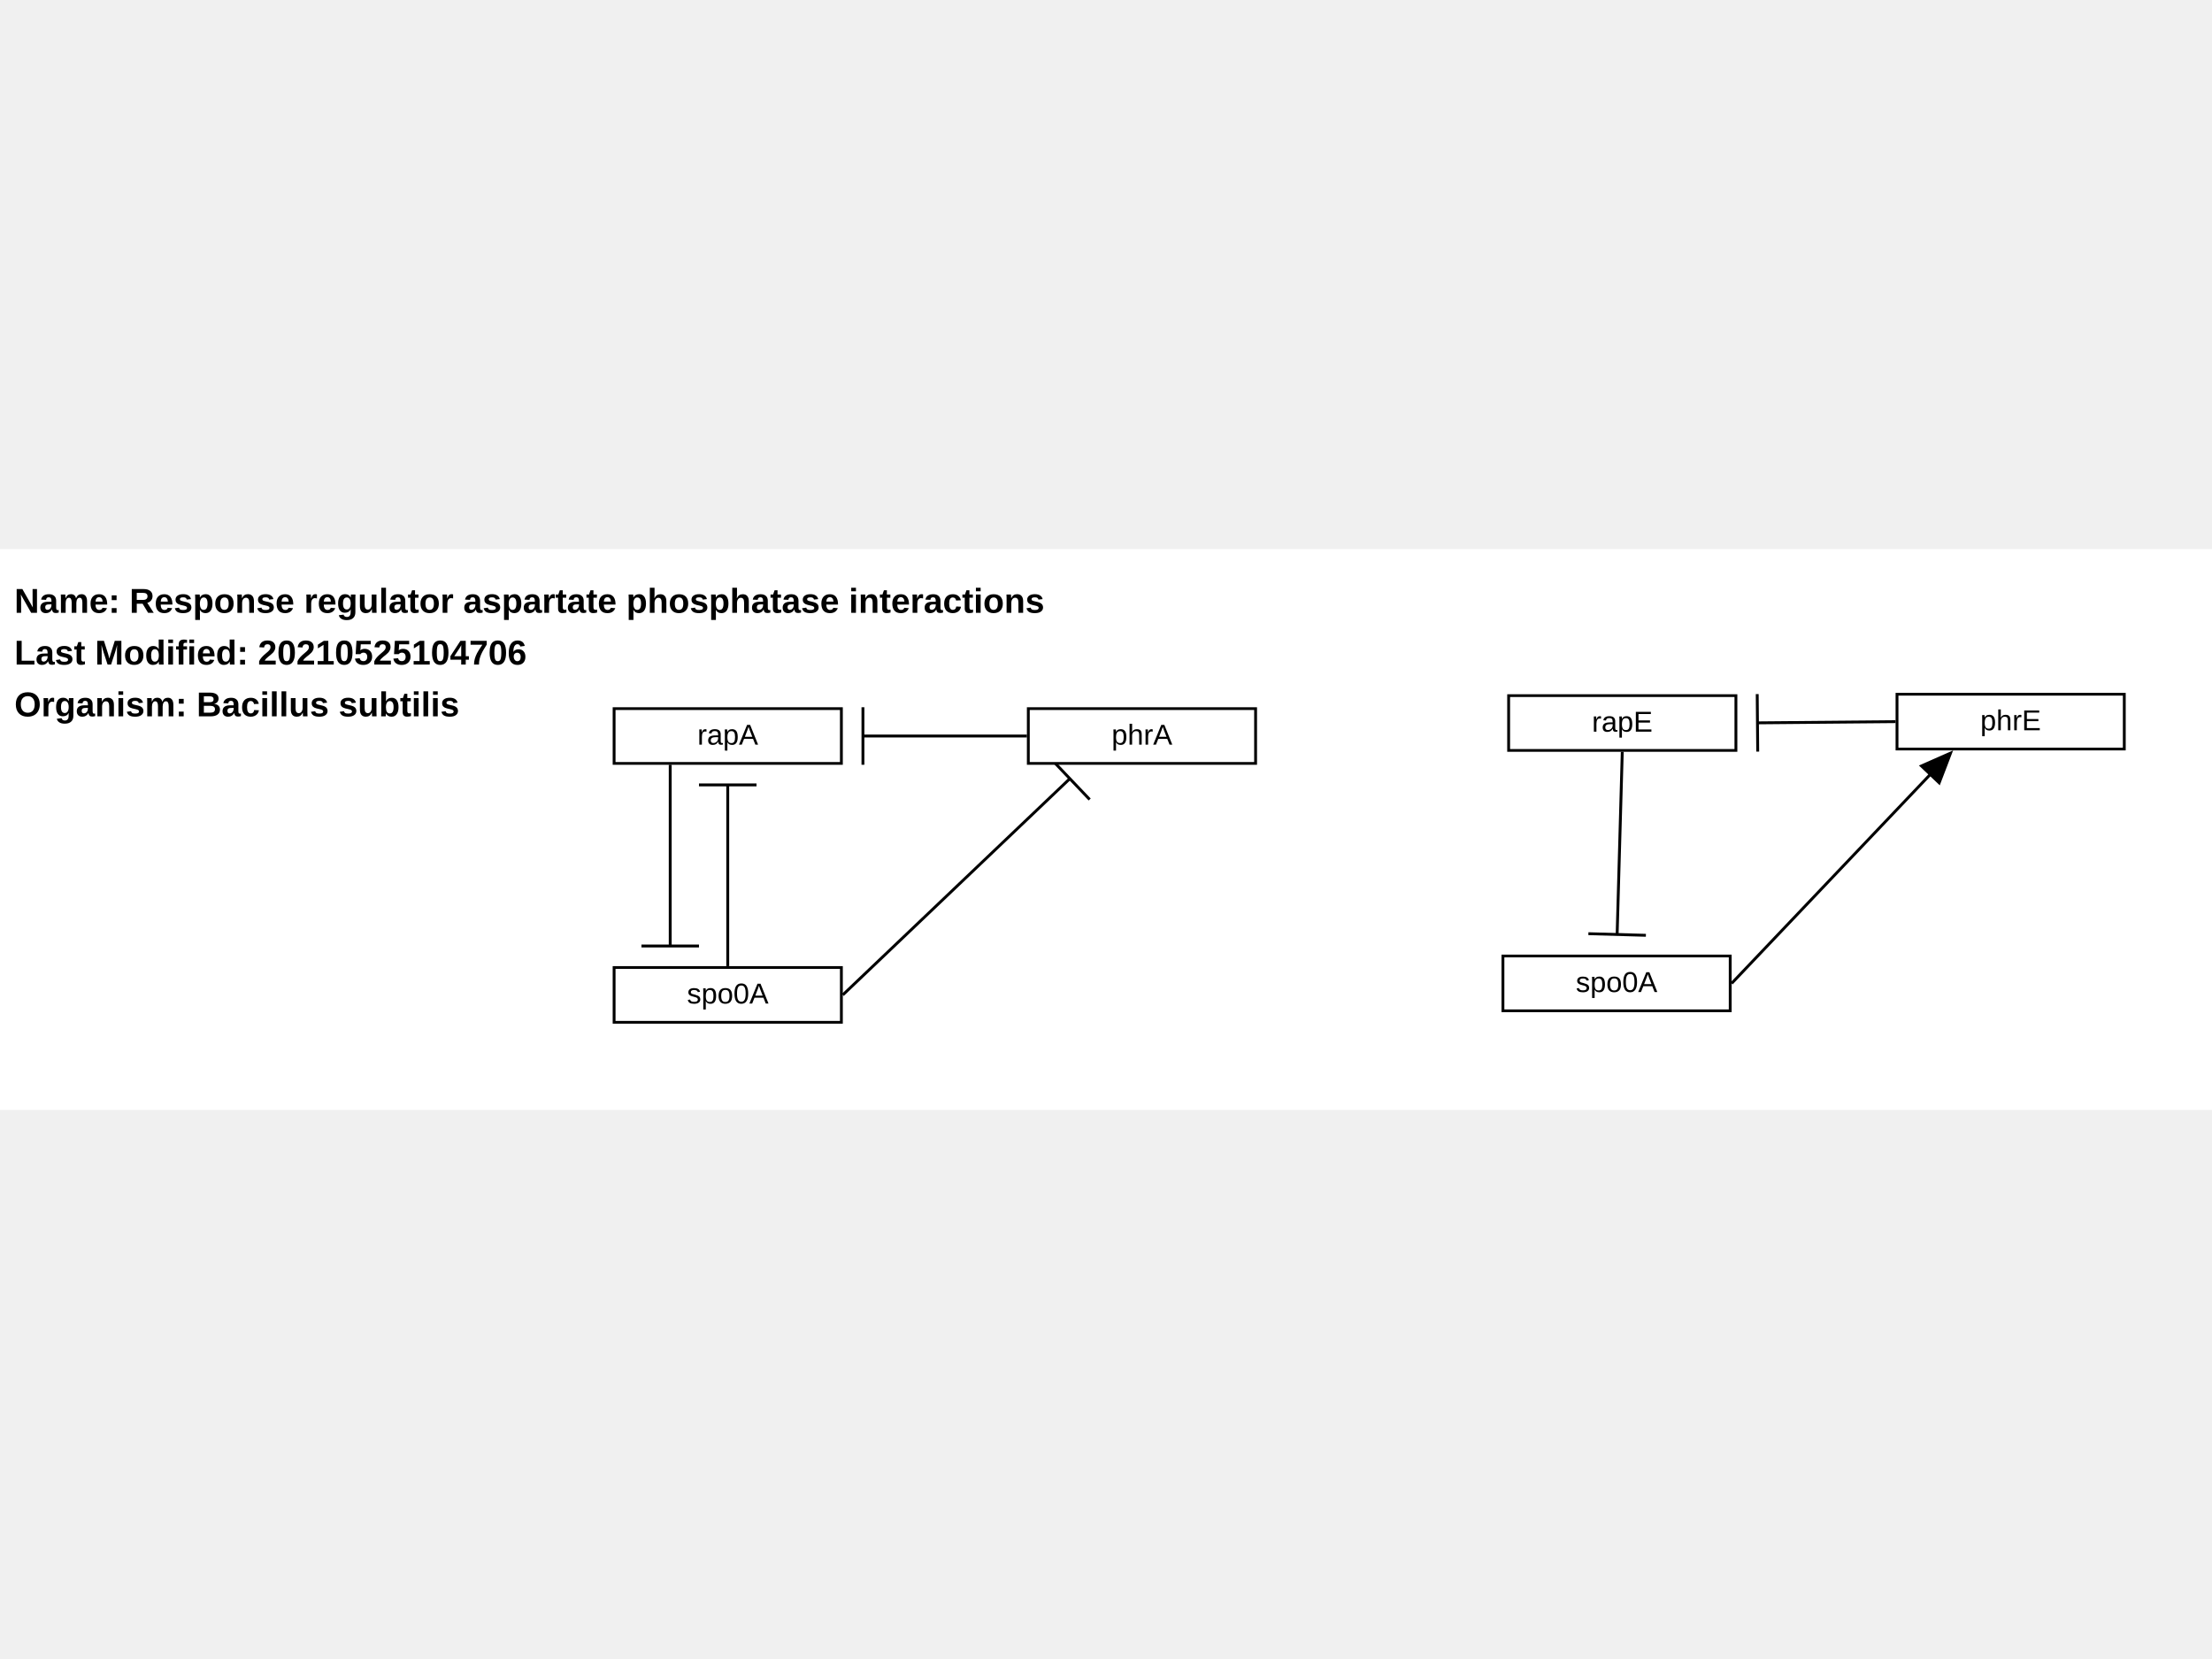
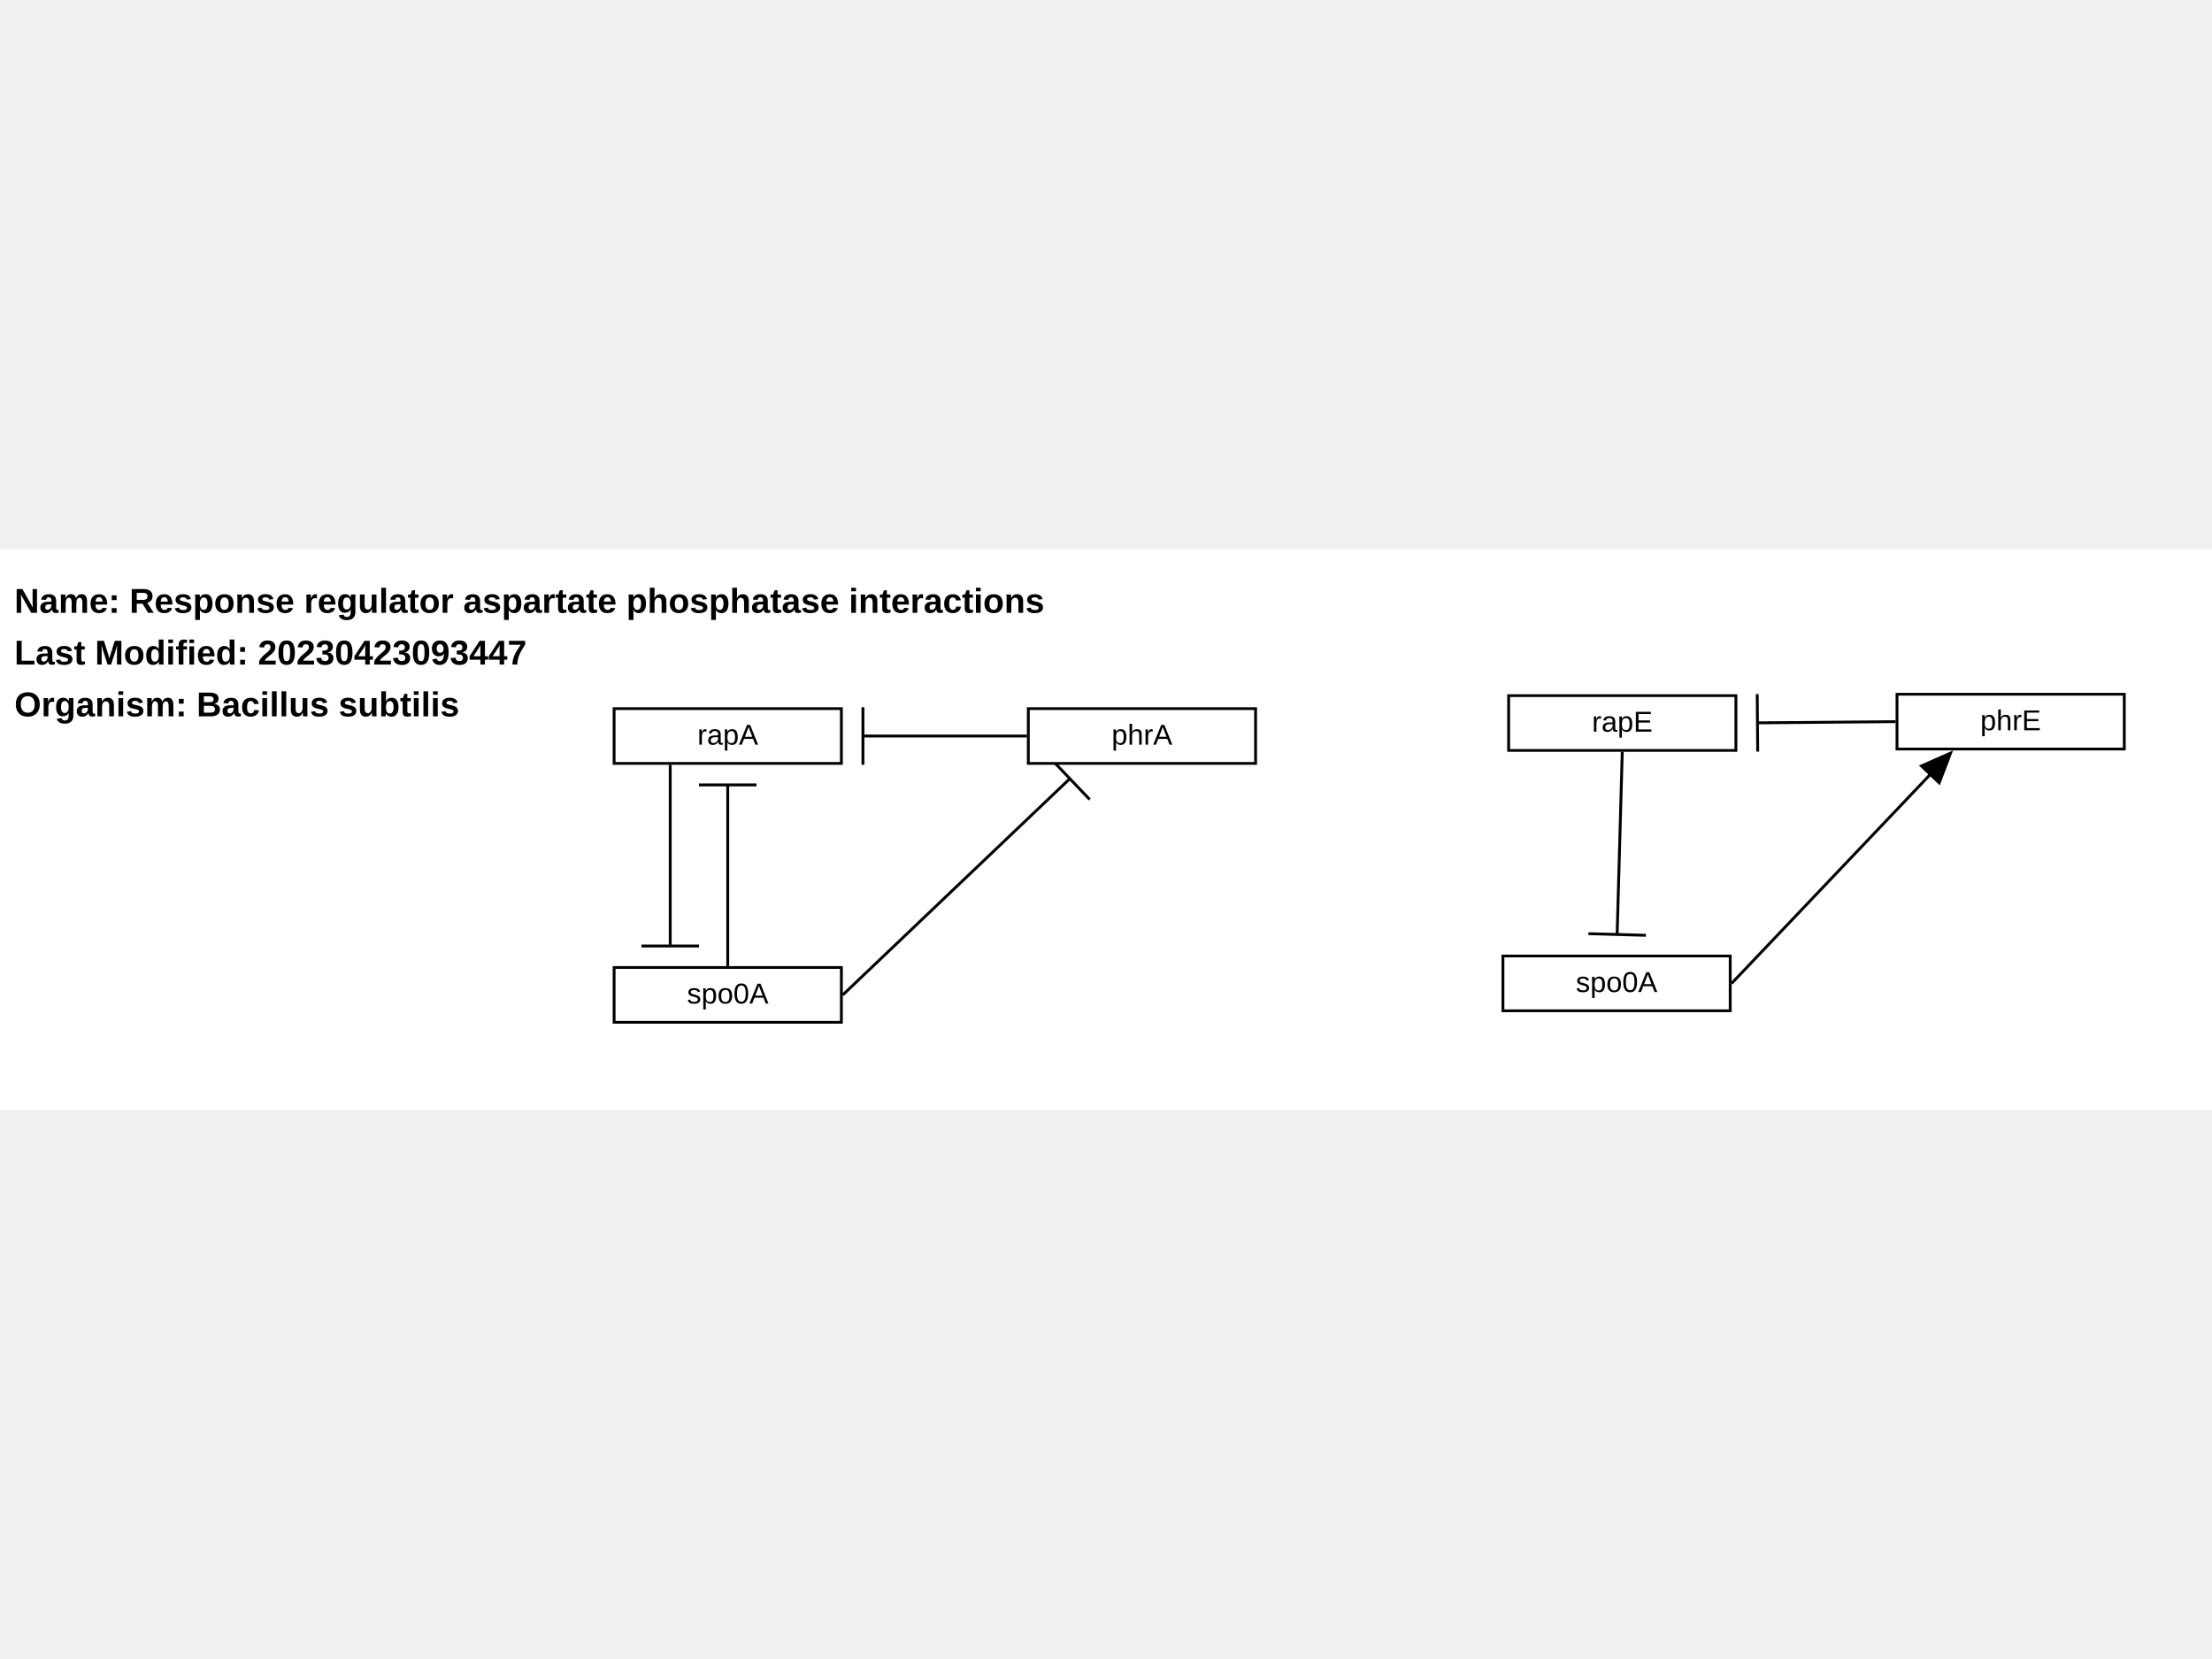
<svg xmlns="http://www.w3.org/2000/svg" id="wp1466-svg" version="1.1" baseProfile="full" preserveAspectRatio="xMidYMid" color="black" class="Diagram" viewBox="0 0 769 195" width="800px" height="600px" vocab="http://vocabularies.wikipathways.org/wp#">
  <style type="text/css">
</style>
  <defs>
    <g id="jit-defs">
      <filter x="0" y="0" height="195" width="769" id="kaaviowhitetofffffffilter" filterUnits="userSpaceOnUse">
        <feColorMatrix type="matrix" in="SourceGraphic" values="1  0  0 0 -1                  0  1  0 0 -1                  0  0  1 0 -1                  0  0  0 1 0" />
      </filter>
      <filter x="0" y="0" height="195" width="769" id="kaavioblacktofffffffilter" filterUnits="userSpaceOnUse">
        <feColorMatrix type="matrix" in="SourceGraphic" values="-1   0   0 0 1                   0  -1   0 0 1                   0   0  -1 0 1                   0   0   0 1 0" />
      </filter>
      <filter x="0" y="0" height="195" width="769" id="kaaviowhiteto000000filter" filterUnits="userSpaceOnUse">
        <feColorMatrix type="matrix" in="SourceGraphic" values="1  0  0 0 -0                  0  1  0 0 -0                  0  0  1 0 -0                  0  0  0 1 0" />
      </filter>
      <filter x="0" y="0" height="195" width="769" id="kaavioblackto000000filter" filterUnits="userSpaceOnUse">
        <feColorMatrix type="matrix" in="SourceGraphic" values="-1   0   0 0 0                   0  -1   0 0 0                   0   0  -1 0 0                   0   0   0 1 0" />
      </filter>
    </g>
    <g id="jic-defs">
      <clipPath id="ClipPathRoundedRectangle" clipPathUnits="objectBoundingBox">
        <rect x="0" y="0" rx="0.125" ry="0.25" width="1" height="1" />
      </clipPath>
      <filter id="BlackToRed" filterUnits="userSpaceOnUse" x="0" y="0" width="100%" height="100%" preserveAspectRatio="none" viewBox="0 0 100% 100%">
        <feComponentTransfer>
          <feFuncR type="linear" slope="1" intercept="1" />
          <feFuncG type="linear" slope="-1" intercept="1" />
          <feFuncB type="linear" slope="-1" intercept="1" />
        </feComponentTransfer>
      </filter>
      <filter id="BlackToGreen" filterUnits="userSpaceOnUse" x="0" y="0" width="100%" height="100%" preserveAspectRatio="none" viewBox="0 0 100% 100%">
        <feComponentTransfer>
          <feFuncR type="linear" slope="1" intercept="1" />
          <feFuncG type="linear" slope="-1" intercept="1" />
          <feFuncB type="linear" slope="-1" intercept="1" />
        </feComponentTransfer>
      </filter>
      <filter id="Invert100" filterUnits="userSpaceOnUse" x="-100%" y="-100%" width="200%" height="200%" preserveAspectRatio="none" viewBox="0 0 100% 100%">
        <feColorMatrix type="matrix" in="SourceGraphic" values=" -1   0   0 0 1                      0  -1   0 0 1                      0   0  -1 0 1                      0   0   0 1 0" />
      </filter>
      <filter id="Invert95" filterUnits="userSpaceOnUse" x="-50%" y="-50%" width="200%" height="200%" preserveAspectRatio="none" viewBox="0 0 100% 100%">
        <feComponentTransfer>
          <feFuncR type="table" tableValues="1 0.05" />
          <feFuncG type="table" tableValues="1 0.05" />
          <feFuncB type="table" tableValues="1 0.05" />
        </feComponentTransfer>
      </filter>
      <filter id="WhiteTo33BFFF" filterUnits="userSpaceOnUse" x="0" y="0" width="100%" height="100%" preserveAspectRatio="none" viewBox="0 0 100% 100%">
        <feColorMatrix type="matrix" in="SourceGraphic" values="  1   0   0 0 0                      0   1   0 0 0                      0   0   1 0 0                      0   0   0 1 0" />
      </filter>
      <filter id="WhiteToRed" filterUnits="userSpaceOnUse" x="0" y="0" width="100%" height="100%" preserveAspectRatio="none" viewBox="0 0 100% 100%">
        <feComponentTransfer>
          <feFuncR type="linear" slope="1" intercept="0" />
          <feFuncG type="linear" slope="-0.95" intercept="1" />
          <feFuncB type="linear" slope="-1" intercept="1" />
        </feComponentTransfer>
      </filter>
      <filter id="WhiteToGreen" filterUnits="userSpaceOnUse" x="0" y="0" width="100%" height="100%" preserveAspectRatio="none" viewBox="0 0 100% 100%">
        <feComponentTransfer>
          <feFuncR type="linear" slope="-1" intercept="1" />
          <feFuncG type="linear" slope="1" intercept="0" />
          <feFuncB type="linear" slope="-0.95" intercept="1" />
        </feComponentTransfer>
      </filter>
      <marker id="markerArrow" markerUnits="userSpaceOnUse" orient="auto" preserveAspectRatio="none" markerWidth="12" markerHeight="12" data-context-stroke-dashoffset="5.8" stroke-dasharray="99999" refY="6" viewBox="0 0 12 12" refX="6">
        <g transform="rotate(180, 6, 6)">
          <polygon points="12,11 0,6 12,1" stroke-width="0" fill="black" />
        </g>
      </marker>
      <marker id="markerStartArrow" markerUnits="userSpaceOnUse" orient="auto" preserveAspectRatio="none" markerWidth="12" markerHeight="12" data-context-stroke-dashoffset="5.8" stroke-dasharray="99999" refY="6" viewBox="0 0 12 12" refX="0">
        <g transform="rotate(180, 6, 6)">
          <g transform="rotate(180, 6, 6)">
            <polygon points="12,11 0,6 12,1" stroke-width="0" fill="black" />
          </g>
        </g>
      </marker>
      <marker id="markerMidArrow" markerUnits="userSpaceOnUse" orient="auto" preserveAspectRatio="none" markerWidth="12" markerHeight="12" data-context-stroke-dashoffset="5.8" stroke-dasharray="99999" refY="6" viewBox="0 0 12 12" refX="6">
        <g transform="rotate(180, 6, 6)">
          <polygon points="12,11 0,6 12,1" stroke-width="0" fill="black" />
        </g>
      </marker>
      <marker id="markerEndArrow" markerUnits="userSpaceOnUse" orient="auto" preserveAspectRatio="none" markerWidth="12" markerHeight="12" data-context-stroke-dashoffset="5.8" stroke-dasharray="99999" refY="6" viewBox="0 0 12 12" refX="12">
        <g transform="rotate(180, 6, 6)">
          <polygon points="12,11 0,6 12,1" stroke-width="0" fill="black" />
        </g>
      </marker>
      <marker id="markerMimBinding" markerUnits="userSpaceOnUse" orient="auto" preserveAspectRatio="none" markerWidth="12" markerHeight="12" data-context-stroke-dashoffset="1" stroke-dasharray="99999" refY="6" viewBox="0 0 12 12" refX="6">
        <g transform="rotate(180, 6, 6)">
          <polygon points="12,12 0,6 12,0 5,6" stroke-width="0" fill="black" />
        </g>
      </marker>
      <marker id="markerStartMimBinding" markerUnits="userSpaceOnUse" orient="auto" preserveAspectRatio="none" markerWidth="12" markerHeight="12" data-context-stroke-dashoffset="1" stroke-dasharray="99999" refY="6" viewBox="0 0 12 12" refX="0">
        <g transform="rotate(180, 6, 6)">
          <g transform="rotate(180, 6, 6)">
            <polygon points="12,12 0,6 12,0 5,6" stroke-width="0" fill="black" />
          </g>
        </g>
      </marker>
      <marker id="markerMidMimBinding" markerUnits="userSpaceOnUse" orient="auto" preserveAspectRatio="none" markerWidth="12" markerHeight="12" data-context-stroke-dashoffset="1" stroke-dasharray="99999" refY="6" viewBox="0 0 12 12" refX="6">
        <g transform="rotate(180, 6, 6)">
          <polygon points="12,12 0,6 12,0 5,6" stroke-width="0" fill="black" />
        </g>
      </marker>
      <marker id="markerEndMimBinding" markerUnits="userSpaceOnUse" orient="auto" preserveAspectRatio="none" markerWidth="12" markerHeight="12" data-context-stroke-dashoffset="1" stroke-dasharray="99999" refY="6" viewBox="0 0 12 12" refX="12">
        <g transform="rotate(180, 6, 6)">
          <polygon points="12,12 0,6 12,0 5,6" stroke-width="0" fill="black" />
        </g>
      </marker>
      <marker id="markerMimCatalysis" markerUnits="userSpaceOnUse" orient="auto" preserveAspectRatio="none" markerWidth="12" markerHeight="12" data-context-stroke-dashoffset="11" stroke-dasharray="99999" refY="6" viewBox="0 0 12 12" refX="6">
        <g transform="rotate(180, 6, 6)">
          <circle cx="6" cy="6" r="5.3px" stroke="black" stroke-width="1" fill="none" />
        </g>
      </marker>
      <marker id="markerStartMimCatalysis" markerUnits="userSpaceOnUse" orient="auto" preserveAspectRatio="none" markerWidth="12" markerHeight="12" data-context-stroke-dashoffset="11" stroke-dasharray="99999" refY="6" viewBox="0 0 12 12" refX="0">
        <g transform="rotate(180, 6, 6)">
          <g transform="rotate(180, 6, 6)">
            <circle cx="6" cy="6" r="5.3px" stroke="black" stroke-width="1" fill="none" />
          </g>
        </g>
      </marker>
      <marker id="markerMidMimCatalysis" markerUnits="userSpaceOnUse" orient="auto" preserveAspectRatio="none" markerWidth="12" markerHeight="12" data-context-stroke-dashoffset="11" stroke-dasharray="99999" refY="6" viewBox="0 0 12 12" refX="6">
        <g transform="rotate(180, 6, 6)">
          <circle cx="6" cy="6" r="5.3px" stroke="black" stroke-width="1" fill="none" />
        </g>
      </marker>
      <marker id="markerEndMimCatalysis" markerUnits="userSpaceOnUse" orient="auto" preserveAspectRatio="none" markerWidth="12" markerHeight="12" data-context-stroke-dashoffset="11" stroke-dasharray="99999" refY="6" viewBox="0 0 12 12" refX="12">
        <g transform="rotate(180, 6, 6)">
          <circle cx="6" cy="6" r="5.3px" stroke="black" stroke-width="1" fill="none" />
        </g>
      </marker>
      <marker id="markerMimCleavage" markerUnits="userSpaceOnUse" orient="auto" preserveAspectRatio="none" markerWidth="20" markerHeight="30" data-context-stroke-dashoffset="18" stroke-dasharray="99999" refY="15" viewBox="0 0 20 30" refX="10">
        <g transform="rotate(180, 10, 15)">
          <line x1="18" y1="14.5" x2="18" y2="30" stroke="black" stroke-width="1" />
          <line x1="18" y1="30" x2="0" y2="0" stroke="black" stroke-width="1" />
        </g>
      </marker>
      <marker id="markerStartMimCleavage" markerUnits="userSpaceOnUse" orient="auto" preserveAspectRatio="none" markerWidth="20" markerHeight="30" data-context-stroke-dashoffset="18" stroke-dasharray="99999" refY="15" viewBox="0 0 20 30" refX="0">
        <g transform="rotate(180, 10, 15)">
          <g transform="rotate(180, 10, 15)">
            <line x1="18" y1="14.5" x2="18" y2="30" stroke="black" stroke-width="1" />
            <line x1="18" y1="30" x2="0" y2="0" stroke="black" stroke-width="1" />
          </g>
        </g>
      </marker>
      <marker id="markerMidMimCleavage" markerUnits="userSpaceOnUse" orient="auto" preserveAspectRatio="none" markerWidth="20" markerHeight="30" data-context-stroke-dashoffset="18" stroke-dasharray="99999" refY="15" viewBox="0 0 20 30" refX="10">
        <g transform="rotate(180, 10, 15)">
          <line x1="18" y1="14.5" x2="18" y2="30" stroke="black" stroke-width="1" />
          <line x1="18" y1="30" x2="0" y2="0" stroke="black" stroke-width="1" />
        </g>
      </marker>
      <marker id="markerEndMimCleavage" markerUnits="userSpaceOnUse" orient="auto" preserveAspectRatio="none" markerWidth="20" markerHeight="30" data-context-stroke-dashoffset="18" stroke-dasharray="99999" refY="15" viewBox="0 0 20 30" refX="20">
        <g transform="rotate(180, 10, 15)">
          <line x1="18" y1="14.5" x2="18" y2="30" stroke="black" stroke-width="1" />
          <line x1="18" y1="30" x2="0" y2="0" stroke="black" stroke-width="1" />
        </g>
      </marker>
      <marker id="markerMimConversion" markerUnits="userSpaceOnUse" orient="auto" preserveAspectRatio="none" markerWidth="12" markerHeight="12" data-context-stroke-dashoffset="5.8" stroke-dasharray="99999" refY="6" viewBox="0 0 12 12" refX="6">
        <g transform="rotate(180, 6, 6)">
          <polygon points="12,11 0,6 12,1" stroke-width="0" fill="black" />
        </g>
      </marker>
      <marker id="markerStartMimConversion" markerUnits="userSpaceOnUse" orient="auto" preserveAspectRatio="none" markerWidth="12" markerHeight="12" data-context-stroke-dashoffset="5.8" stroke-dasharray="99999" refY="6" viewBox="0 0 12 12" refX="0">
        <g transform="rotate(180, 6, 6)">
          <g transform="rotate(180, 6, 6)">
            <polygon points="12,11 0,6 12,1" stroke-width="0" fill="black" />
          </g>
        </g>
      </marker>
      <marker id="markerMidMimConversion" markerUnits="userSpaceOnUse" orient="auto" preserveAspectRatio="none" markerWidth="12" markerHeight="12" data-context-stroke-dashoffset="5.8" stroke-dasharray="99999" refY="6" viewBox="0 0 12 12" refX="6">
        <g transform="rotate(180, 6, 6)">
          <polygon points="12,11 0,6 12,1" stroke-width="0" fill="black" />
        </g>
      </marker>
      <marker id="markerEndMimConversion" markerUnits="userSpaceOnUse" orient="auto" preserveAspectRatio="none" markerWidth="12" markerHeight="12" data-context-stroke-dashoffset="5.8" stroke-dasharray="99999" refY="6" viewBox="0 0 12 12" refX="12">
        <g transform="rotate(180, 6, 6)">
          <polygon points="12,11 0,6 12,1" stroke-width="0" fill="black" />
        </g>
      </marker>
      <marker id="markerMimCovalentBond" markerUnits="userSpaceOnUse" orient="auto" preserveAspectRatio="none" markerWidth="12" markerHeight="12" data-context-stroke-dashoffset="11" stroke-dasharray="99999" refY="6" viewBox="0 0 12 12" refX="6">
        <g>
          <path d="M 11,1 L 1,1 L 1,11 L 11,11" stroke="black" strokeWidth="1" fill="none" />
        </g>
      </marker>
      <marker id="markerStartMimCovalentBond" markerUnits="userSpaceOnUse" orient="auto" preserveAspectRatio="none" markerWidth="12" markerHeight="12" data-context-stroke-dashoffset="11" stroke-dasharray="99999" refY="6" viewBox="0 0 12 12" refX="0">
        <g transform="rotate(180, 6, 6)">
          <g>
            <path d="M 11,1 L 1,1 L 1,11 L 11,11" stroke="black" strokeWidth="1" fill="none" />
          </g>
        </g>
      </marker>
      <marker id="markerMidMimCovalentBond" markerUnits="userSpaceOnUse" orient="auto" preserveAspectRatio="none" markerWidth="12" markerHeight="12" data-context-stroke-dashoffset="11" stroke-dasharray="99999" refY="6" viewBox="0 0 12 12" refX="6">
        <g>
          <path d="M 11,1 L 1,1 L 1,11 L 11,11" stroke="black" strokeWidth="1" fill="none" />
        </g>
      </marker>
      <marker id="markerEndMimCovalentBond" markerUnits="userSpaceOnUse" orient="auto" preserveAspectRatio="none" markerWidth="12" markerHeight="12" data-context-stroke-dashoffset="11" stroke-dasharray="99999" refY="6" viewBox="0 0 12 12" refX="12">
        <g>
          <path d="M 11,1 L 1,1 L 1,11 L 11,11" stroke="black" strokeWidth="1" fill="none" />
        </g>
      </marker>
      <marker id="markerMimGap" markerUnits="userSpaceOnUse" orient="auto" preserveAspectRatio="none" markerWidth="12" markerHeight="12" data-context-stroke-dashoffset="5.3" stroke-dasharray="99999" refY="6" viewBox="0 0 12 12" refX="6">
        <g transform="rotate(180, 6, 6)">
          <rect x="0" y="5.3" width="8" height="1.4" stroke="none" fill="none" />
        </g>
      </marker>
      <marker id="markerStartMimGap" markerUnits="userSpaceOnUse" orient="auto" preserveAspectRatio="none" markerWidth="12" markerHeight="12" data-context-stroke-dashoffset="5.3" stroke-dasharray="99999" refY="6" viewBox="0 0 12 12" refX="0">
        <g transform="rotate(180, 6, 6)">
          <g transform="rotate(180, 6, 6)">
            <rect x="0" y="5.3" width="8" height="1.4" stroke="none" fill="none" />
          </g>
        </g>
      </marker>
      <marker id="markerMidMimGap" markerUnits="userSpaceOnUse" orient="auto" preserveAspectRatio="none" markerWidth="12" markerHeight="12" data-context-stroke-dashoffset="5.3" stroke-dasharray="99999" refY="6" viewBox="0 0 12 12" refX="6">
        <g transform="rotate(180, 6, 6)">
          <rect x="0" y="5.3" width="8" height="1.4" stroke="none" fill="none" />
        </g>
      </marker>
      <marker id="markerEndMimGap" markerUnits="userSpaceOnUse" orient="auto" preserveAspectRatio="none" markerWidth="12" markerHeight="12" data-context-stroke-dashoffset="5.3" stroke-dasharray="99999" refY="6" viewBox="0 0 12 12" refX="12">
        <g transform="rotate(180, 6, 6)">
          <rect x="0" y="5.3" width="8" height="1.4" stroke="none" fill="none" />
        </g>
      </marker>
      <marker id="markerMimInhibition" markerUnits="userSpaceOnUse" orient="auto" preserveAspectRatio="none" markerWidth="10" markerHeight="20" data-context-stroke-dashoffset="7" stroke-dasharray="99999" refY="10" viewBox="0 0 10 20" refX="5">
        <line stroke="currentColor" strokeWidth="1.8" x1="3" y1="0" x2="3" y2="20" />
      </marker>
      <marker id="markerStartMimInhibition" markerUnits="userSpaceOnUse" orient="auto" preserveAspectRatio="none" markerWidth="10" markerHeight="20" data-context-stroke-dashoffset="7" stroke-dasharray="99999" refY="10" viewBox="0 0 10 20" refX="0">
        <g transform="rotate(180, 5, 10)">
          <line stroke="currentColor" strokeWidth="1.8" x1="3" y1="0" x2="3" y2="20" />
        </g>
      </marker>
      <marker id="markerMidMimInhibition" markerUnits="userSpaceOnUse" orient="auto" preserveAspectRatio="none" markerWidth="10" markerHeight="20" data-context-stroke-dashoffset="7" stroke-dasharray="99999" refY="10" viewBox="0 0 10 20" refX="5">
        <line stroke="currentColor" strokeWidth="1.8" x1="3" y1="0" x2="3" y2="20" />
      </marker>
      <marker id="markerEndMimInhibition" markerUnits="userSpaceOnUse" orient="auto" preserveAspectRatio="none" markerWidth="10" markerHeight="20" data-context-stroke-dashoffset="7" stroke-dasharray="99999" refY="10" viewBox="0 0 10 20" refX="10">
        <line stroke="currentColor" strokeWidth="1.8" x1="3" y1="0" x2="3" y2="20" />
      </marker>
      <marker id="markerMimModification" markerUnits="userSpaceOnUse" orient="auto" preserveAspectRatio="none" markerWidth="12" markerHeight="12" data-context-stroke-dashoffset="11" stroke-dasharray="99999" refY="6" viewBox="0 0 12 12" refX="6">
        <g transform="rotate(180, 6, 6)">
          <polygon points="0,6 11,11 11,1" stroke-width="0" fill="black" />
        </g>
      </marker>
      <marker id="markerStartMimModification" markerUnits="userSpaceOnUse" orient="auto" preserveAspectRatio="none" markerWidth="12" markerHeight="12" data-context-stroke-dashoffset="11" stroke-dasharray="99999" refY="6" viewBox="0 0 12 12" refX="0">
        <g transform="rotate(180, 6, 6)">
          <g transform="rotate(180, 6, 6)">
            <polygon points="0,6 11,11 11,1" stroke-width="0" fill="black" />
          </g>
        </g>
      </marker>
      <marker id="markerMidMimModification" markerUnits="userSpaceOnUse" orient="auto" preserveAspectRatio="none" markerWidth="12" markerHeight="12" data-context-stroke-dashoffset="11" stroke-dasharray="99999" refY="6" viewBox="0 0 12 12" refX="6">
        <g transform="rotate(180, 6, 6)">
          <polygon points="0,6 11,11 11,1" stroke-width="0" fill="black" />
        </g>
      </marker>
      <marker id="markerEndMimModification" markerUnits="userSpaceOnUse" orient="auto" preserveAspectRatio="none" markerWidth="12" markerHeight="12" data-context-stroke-dashoffset="11" stroke-dasharray="99999" refY="6" viewBox="0 0 12 12" refX="12">
        <g transform="rotate(180, 6, 6)">
          <polygon points="0,6 11,11 11,1" stroke-width="0" fill="black" />
        </g>
      </marker>
      <marker id="markerMimNecessaryStimulation" markerUnits="userSpaceOnUse" orient="auto" preserveAspectRatio="none" markerWidth="16" markerHeight="12" data-context-stroke-dashoffset="9" stroke-dasharray="99999" refY="6" viewBox="0 0 16 12" refX="8">
        <g transform="rotate(180, 8, 6)">
          <line x1="14" y1="0" x2="14" y2="12" stroke="black" stroke-width="1" fill="none" />
          <line x1="16" y1="6" x2="16" y2="6" stroke="none" fill="none" />
          <polygon points="0,6 9,11 9,1" stroke="black" stroke-width="1" fill="none" />
        </g>
      </marker>
      <marker id="markerStartMimNecessaryStimulation" markerUnits="userSpaceOnUse" orient="auto" preserveAspectRatio="none" markerWidth="16" markerHeight="12" data-context-stroke-dashoffset="9" stroke-dasharray="99999" refY="6" viewBox="0 0 16 12" refX="0">
        <g transform="rotate(180, 8, 6)">
          <g transform="rotate(180, 8, 6)">
            <line x1="14" y1="0" x2="14" y2="12" stroke="black" stroke-width="1" fill="none" />
            <line x1="16" y1="6" x2="16" y2="6" stroke="none" fill="none" />
            <polygon points="0,6 9,11 9,1" stroke="black" stroke-width="1" fill="none" />
          </g>
        </g>
      </marker>
      <marker id="markerMidMimNecessaryStimulation" markerUnits="userSpaceOnUse" orient="auto" preserveAspectRatio="none" markerWidth="16" markerHeight="12" data-context-stroke-dashoffset="9" stroke-dasharray="99999" refY="6" viewBox="0 0 16 12" refX="8">
        <g transform="rotate(180, 8, 6)">
          <line x1="14" y1="0" x2="14" y2="12" stroke="black" stroke-width="1" fill="none" />
          <line x1="16" y1="6" x2="16" y2="6" stroke="none" fill="none" />
          <polygon points="0,6 9,11 9,1" stroke="black" stroke-width="1" fill="none" />
        </g>
      </marker>
      <marker id="markerEndMimNecessaryStimulation" markerUnits="userSpaceOnUse" orient="auto" preserveAspectRatio="none" markerWidth="16" markerHeight="12" data-context-stroke-dashoffset="9" stroke-dasharray="99999" refY="6" viewBox="0 0 16 12" refX="16">
        <g transform="rotate(180, 8, 6)">
          <line x1="14" y1="0" x2="14" y2="12" stroke="black" stroke-width="1" fill="none" />
          <line x1="16" y1="6" x2="16" y2="6" stroke="none" fill="none" />
          <polygon points="0,6 9,11 9,1" stroke="black" stroke-width="1" fill="none" />
        </g>
      </marker>
      <marker id="markerMimStimulation" markerUnits="userSpaceOnUse" orient="auto" preserveAspectRatio="none" markerWidth="12" markerHeight="12" data-context-stroke-dashoffset="11" stroke-dasharray="99999" refY="6" viewBox="0 0 12 12" refX="6">
        <g transform="rotate(180, 6, 6)">
          <line x1="12" y1="6" x2="12" y2="6" stroke="none" fill="none" />
          <polygon points="0,6 11,11 11,1" stroke="black" stroke-width="1" fill="none" />
        </g>
      </marker>
      <marker id="markerStartMimStimulation" markerUnits="userSpaceOnUse" orient="auto" preserveAspectRatio="none" markerWidth="12" markerHeight="12" data-context-stroke-dashoffset="11" stroke-dasharray="99999" refY="6" viewBox="0 0 12 12" refX="0">
        <g transform="rotate(180, 6, 6)">
          <g transform="rotate(180, 6, 6)">
            <line x1="12" y1="6" x2="12" y2="6" stroke="none" fill="none" />
            <polygon points="0,6 11,11 11,1" stroke="black" stroke-width="1" fill="none" />
          </g>
        </g>
      </marker>
      <marker id="markerMidMimStimulation" markerUnits="userSpaceOnUse" orient="auto" preserveAspectRatio="none" markerWidth="12" markerHeight="12" data-context-stroke-dashoffset="11" stroke-dasharray="99999" refY="6" viewBox="0 0 12 12" refX="6">
        <g transform="rotate(180, 6, 6)">
          <line x1="12" y1="6" x2="12" y2="6" stroke="none" fill="none" />
          <polygon points="0,6 11,11 11,1" stroke="black" stroke-width="1" fill="none" />
        </g>
      </marker>
      <marker id="markerEndMimStimulation" markerUnits="userSpaceOnUse" orient="auto" preserveAspectRatio="none" markerWidth="12" markerHeight="12" data-context-stroke-dashoffset="11" stroke-dasharray="99999" refY="6" viewBox="0 0 12 12" refX="12">
        <g transform="rotate(180, 6, 6)">
          <line x1="12" y1="6" x2="12" y2="6" stroke="none" fill="none" />
          <polygon points="0,6 11,11 11,1" stroke="black" stroke-width="1" fill="none" />
        </g>
      </marker>
      <marker id="markerMimTranscriptionTranslation" markerUnits="userSpaceOnUse" orient="auto" preserveAspectRatio="none" markerWidth="20" markerHeight="24" data-context-stroke-dashoffset="11" stroke-dasharray="99999" refY="12" viewBox="0 0 20 24" refX="10">
        <g transform="rotate(180, 10, 12)">
          <line x1="15" y1="12" x2="15" y2="5" stroke="black" stroke-width="1" fill="none" />
          <line x1="15.5" y1="5" x2="8" y2="5" stroke="black" stroke-width="1" fill="none" />
          <polygon points="0,5 8,1 8,9" stroke="black" stroke-width="1" fill="none" />
        </g>
      </marker>
      <marker id="markerStartMimTranscriptionTranslation" markerUnits="userSpaceOnUse" orient="auto" preserveAspectRatio="none" markerWidth="20" markerHeight="24" data-context-stroke-dashoffset="11" stroke-dasharray="99999" refY="12" viewBox="0 0 20 24" refX="0">
        <g transform="rotate(180, 10, 12)">
          <g transform="rotate(180, 10, 12)">
            <line x1="15" y1="12" x2="15" y2="5" stroke="black" stroke-width="1" fill="none" />
            <line x1="15.5" y1="5" x2="8" y2="5" stroke="black" stroke-width="1" fill="none" />
            <polygon points="0,5 8,1 8,9" stroke="black" stroke-width="1" fill="none" />
          </g>
        </g>
      </marker>
      <marker id="markerMidMimTranscriptionTranslation" markerUnits="userSpaceOnUse" orient="auto" preserveAspectRatio="none" markerWidth="20" markerHeight="24" data-context-stroke-dashoffset="11" stroke-dasharray="99999" refY="12" viewBox="0 0 20 24" refX="10">
        <g transform="rotate(180, 10, 12)">
          <line x1="15" y1="12" x2="15" y2="5" stroke="black" stroke-width="1" fill="none" />
          <line x1="15.5" y1="5" x2="8" y2="5" stroke="black" stroke-width="1" fill="none" />
          <polygon points="0,5 8,1 8,9" stroke="black" stroke-width="1" fill="none" />
        </g>
      </marker>
      <marker id="markerEndMimTranscriptionTranslation" markerUnits="userSpaceOnUse" orient="auto" preserveAspectRatio="none" markerWidth="20" markerHeight="24" data-context-stroke-dashoffset="11" stroke-dasharray="99999" refY="12" viewBox="0 0 20 24" refX="20">
        <g transform="rotate(180, 10, 12)">
          <line x1="15" y1="12" x2="15" y2="5" stroke="black" stroke-width="1" fill="none" />
          <line x1="15.5" y1="5" x2="8" y2="5" stroke="black" stroke-width="1" fill="none" />
          <polygon points="0,5 8,1 8,9" stroke="black" stroke-width="1" fill="none" />
        </g>
      </marker>
      <marker id="markerTBar" markerUnits="userSpaceOnUse" orient="auto" preserveAspectRatio="none" markerWidth="10" markerHeight="20" data-context-stroke-dashoffset="7" stroke-dasharray="99999" refY="10" viewBox="0 0 10 20" refX="5">
        <line stroke="currentColor" strokeWidth="1.8" x1="3" y1="0" x2="3" y2="20" />
      </marker>
      <marker id="markerStartTBar" markerUnits="userSpaceOnUse" orient="auto" preserveAspectRatio="none" markerWidth="10" markerHeight="20" data-context-stroke-dashoffset="7" stroke-dasharray="99999" refY="10" viewBox="0 0 10 20" refX="0">
        <g transform="rotate(180, 5, 10)">
          <line stroke="currentColor" strokeWidth="1.8" x1="3" y1="0" x2="3" y2="20" />
        </g>
      </marker>
      <marker id="markerMidTBar" markerUnits="userSpaceOnUse" orient="auto" preserveAspectRatio="none" markerWidth="10" markerHeight="20" data-context-stroke-dashoffset="7" stroke-dasharray="99999" refY="10" viewBox="0 0 10 20" refX="5">
        <line stroke="currentColor" strokeWidth="1.8" x1="3" y1="0" x2="3" y2="20" />
      </marker>
      <marker id="markerEndTBar" markerUnits="userSpaceOnUse" orient="auto" preserveAspectRatio="none" markerWidth="10" markerHeight="20" data-context-stroke-dashoffset="7" stroke-dasharray="99999" refY="10" viewBox="0 0 10 20" refX="10">
        <line stroke="currentColor" strokeWidth="1.8" x1="3" y1="0" x2="3" y2="20" />
      </marker>
      <symbol id="ArcPathVisio" overflow="visible" preserveAspectRatio="none" viewBox="0 0 100 100">
        <path stroke="currentColor" vector-effect="non-scaling-stroke" d="m99.5,50c0,27.338 -22.162,49.5 -49.5,49.5s-49.5,-22.162 -49.5,-49.5" />
      </symbol>
      <symbol id="Brace" overflow="visible" preserveAspectRatio="none" viewBox="0 0 100 100">
        <path stroke="currentColor" vector-effect="non-scaling-stroke" d="m1.5,49.5c0,-16.167 8.167,-24.25 24.5,-24.25s24.5,-8.083 24.5,-24.25c0,16.167 8.167,24.25 24.5,24.25s24.5,8.083 24.5,24.25" />
      </symbol>
      <symbol id="Complex" overflow="visible" preserveAspectRatio="none" viewBox="0 0 100 100">
        <path stroke="currentColor" vector-effect="non-scaling-stroke" d="M0,25 L25,0 L75,0 L100,25 L100,75 L75,100 L25,100 L0,75 Z" />
      </symbol>
      <symbol id="Ellipse" overflow="visible" preserveAspectRatio="none" viewBox="0 0 50 50">
        <ellipse stroke="currentColor" vector-effect="non-scaling-stroke" cx="25" cy="25" rx="25" ry="25" />
      </symbol>
      <symbol id="EndoplasmicReticulum" overflow="visible" preserveAspectRatio="none" viewBox="0 0 100 100">
        <path stroke="currentColor" vector-effect="non-scaling-stroke" d="m73.528,56.61c-5.625,-18.607 23.515,-32.434 23.402,-45.066c-0.344,-4.861 -10.489,-8.897 -18.29,-5.334c-17.041,7.876 -15.649,29.305 -21.205,42.234c-0.357,3.61 -7.363,2.469 -7.75,-0.487c-5.851,-11.389 17.135,-24.487 5.961,-29.426c-19.635,-8.17 -28.752,21.153 -22.068,28.818c7.496,14.176 -2.179,24.407 -6.747,15.496c-2.442,-5.306 6.066,-11.084 -0.804,-16.177c-4.32,-2.8 -11.756,-0.646 -16.155,3.094c-12.891,10.738 4.73,40.981 20.965,36.146c4.698,-1.96 -3.236,-8.702 3.907,-9.6c7.298,-0.813 5.176,6.189 7.687,9.227c2.307,4.051 4.832,8.355 10.763,11.624c4.786,2.537 15.294,2.112 16.771,-1.958c2.032,-9.263 -26.111,-28.358 -10.689,-31.282c18.555,-2.715 4.749,23.846 24.31,29.694c9.502,2.028 15.639,-0.622 14.813,-4.033c-2.746,-11.263 -25.136,-22.68 -24.964,-33.15" />
      </symbol>
      <symbol id="HexagonPathVisio" overflow="visible" preserveAspectRatio="none" viewBox="0 8 100 86">
        <g transform="scale(1, 0.85)">
          <path stroke="currentColor" vector-effect="non-scaling-stroke" d="m1.42,50.996l21.073,-42.139l56.192,0l21.067,42.139l-21.067,42.145l-56.192,0l-21.073,-42.145z" />
        </g>
      </symbol>
      <symbol id="GolgiApparatus" overflow="visible" preserveAspectRatio="none" viewBox="0 0 100 100">
        <path vector-effect="non-scaling-stroke" stroke="currentColor" d="m58.467,27.713c-22.205,-29.901 37.31,-30.258 25.567,-4.823c-8.808,18.581 -17.066,58.135 -0.942,99.22c13.315,27.067 -41.748,27.761 -27.756,-1.47c11.346,-29.42 10.287,-80.336 3.13,-92.927z" />
        <path stroke="currentColor" vector-effect="non-scaling-stroke" d="m31.214,36.214c-10.792,-21.428 29.898,-19.848 18.408,0.671c-4.067,7.422 -5.783,61.573 1.161,75.029c8.529,18.597 -32.853,19.355 -20.5,-2.251c6.953,-17.359 10.474,-52.291 0.932,-73.449z" />
        <path stroke="currentColor" vector-effect="non-scaling-stroke" d="m29.804,52.161c1.584,11.475 2.723,16.737 -1.483,38.361c-3.732,12.989 -3.6,16.341 -11.732,19.413c-6.683,1.659 -11.865,-9.789 -4.793,-16.114c4.856,-5.623 6.141,-10.882 6.659,-22.955c-0.239,-9.521 0.815,-15.824 -5.367,-19.959c-7.624,-2.195 -6.088,-16.535 4.824,-13.864c5.849,1.027 10.282,8.562 11.893,15.117z" />
      </symbol>
      <symbol id="MimDegradation" overflow="visible" preserveAspectRatio="none" viewBox="0 0 100 100">
        <circle cx="50" cy="50" r="49" stroke="currentColor" vector-effect="non-scaling-stroke" />
        <line x1="1" y1="1" x2="100" y2="100" stroke="currentColor" stroke-width="1" vector-effect="non-scaling-stroke" />
      </symbol>
      <symbol id="Mitochondria" overflow="visible" preserveAspectRatio="none" viewBox="0 0 100 100">
        <ellipse stroke="currentColor" cx="50" cy="50" rx="50" ry="50" />
        <path stroke="currentColor" vector-effect="non-scaling-stroke" d="m14.895,26.347c4.364,-0.742 3.828,17.036 8.183,16.184c8.273,0.031 2.982,-28.149 9.9,-28.337c6.968,-0.188 2.247,29.948 9.205,29.44c7.633,-0.56 0.507,-32.935 8.136,-33.623c7.699,-0.689 2.919,32.04 10.628,32.225c6.547,0.16 3.026,-27.643 9.561,-26.921c7.192,0.794 0.665,29.843 7.782,31.668c4.748,1.215 4.421,-18.258 9.204,-17.441c11.129,7.577 8.628,37.699 -2.18,44.645c-3.139,0.698 -3.966,-10.502 -7.113,-9.905c-5.59,1.059 -3.982,22.284 -9.603,21.799c-5.239,-0.457 -2.226,-21.636 -7.47,-21.73c-6.961,-0.117 -3.358,28.924 -10.316,28.495c-6.141,-0.375 -1.731,-24.95 -7.825,-26.192c-5.682,-1.157 -5.378,22.17 -11.027,20.681c-6.249,-1.645 -0.47,-26.674 -6.759,-27.866c-3.729,-0.706 -2.648,14.401 -6.404,14.545c-14.016,-5.939 -15.749,-39.708 -3.9,-47.667z" />
      </symbol>
      <symbol id="Octagon" overflow="visible" preserveAspectRatio="none" viewBox="0 0 100 100">
        <path stroke="currentColor" vector-effect="non-scaling-stroke" d="M0,25 L25,0 L75,0 L100,25 L100,75 L75,100 L25,100 L0,75 Z" />
      </symbol>
      <symbol id="PentagonPathVisio" overflow="visible" preserveAspectRatio="none" viewBox="0 0 100 100">
        <g transform="translate(8, 0) scale(0.95, 1)">
          <polygon stroke="currentColor" vector-effect="non-scaling-stroke" points="59.16,99.613 95,50.283 59.16,0.953 1.169,19.796 1.169,80.771 " />
        </g>
      </symbol>
      <symbol id="Rectangle" overflow="visible" preserveAspectRatio="none" viewBox="0 0 100 100">
        <rect x="0" y="0" width="100" height="100" stroke="currentColor" vector-effect="non-scaling-stroke" />
      </symbol>
      <symbol id="RoundedRectangle" overflow="visible" preserveAspectRatio="none" viewBox="0 0 100 100">
        <rect stroke="currentColor" x="0" y="0" rx="15" ry="15" vector-effect="non-scaling-stroke" width="100" height="100" />
      </symbol>
      <symbol id="SarcoplasmicReticulum" overflow="visible" preserveAspectRatio="none" viewBox="0 0 100 100">
        <path vector-effect="non-scaling-stroke" d="m46.602,1.407c-32.372,1.341 -36.32,22.77 -26.503,38.128c9.318,18.343 -18.766,30.15 2.57,49.378c16.821,13.116 46.332,6.105 52.126,-8.568c5.899,-15.248 -10.951,-26.027 -3.293,-40.961c10.853,-19.884 -0.776,-38.13 -24.9,-37.976z" />
      </symbol>
      <symbol id="TrianglePathVisio" overflow="visible" preserveAspectRatio="none" viewBox="0 0 50 50">
        <polygon stroke="currentColor" vector-effect="non-scaling-stroke" points="14.5,3.3 14.5,46.7 61,25 " />
      </symbol>
      <symbol id="none" viewBox="0 0 100 100" preserveAspectRatio="none">
        <rect id="none" x="0" y="0" width="0" height="0" stroke="none" fill="none" stroke-width="0" />
      </symbol>
    </g>
  </defs>
-   <g id="WP1466" class="Viewport" color="black" name="Name: Response regulator aspartate phosphatase interactions Last Modified: 20210525104706 Organism: Bacillus subtilis">
+   <g id="WP1466" class="Viewport" color="black" name="Name: Response regulator aspartate phosphatase interactions Last Modified: 20230423093447 Organism: Bacillus subtilis">
    <rect fill="white" stroke="black" stroke-width="0" fill-opacity="1" height="195px" id="WP1466-icon" width="769px" x="0" y="0" transform="matrix(1, 0, 0, 1, 0, 0)" class="Icon" />
    <g id="b808c" class="SingleFreeNode DataNode Ensembl_EBBACG00000000844 GeneProduct" color="#000000" name="rapA" transform="translate(213,55)">
      <rect fill="#ffffff" stroke="#000000" stroke-width="1" fill-opacity="1" height="20px" id="b808c-icon" width="80px" x="0" y="0" transform="matrix(0.9876543, 0, 0, 0.952381, 0.4938272, 0.4761905)" class="Icon" />
      <text id="b808c-text" class="Text" direction="ltr" fill="#000000" font-family="'Liberation Sans', Arial, sans-serif" font-size="10px" font-style="normal" font-weight="normal" stroke="white" stroke-width="0px" text-anchor="middle" transform="translate(40,13)">
        <tspan x="0" y="0">rapA</tspan>
      </text>
    </g>
-     <g id="idfa32beea" class="Edge Interaction" color="#000000">
-       <g filter="url(#kaavioblackto000000filter)" color="#000000" fill="transparent" fill-opacity="0" stroke="black" stroke-dasharray="57, 7" stroke-width="1">
-         <path style="color:inherit;fill:inherit;fill-opacity:inherit;stroke:inherit;stroke-width:inherit" id="idfa32beea-path" d="M357,65L293,65" marker-end="url(#markerEndMimInhibition)" class="EdgeBody" />
-       </g>
-     </g>
-     <g id="id1610521e" class="Edge Interaction" color="#000000">
+     <g id="id1610521e" class="Edge Interaction SBO_0000169 Inhibition" color="#000000">
      <g filter="url(#kaavioblackto000000filter)" color="#000000" fill="transparent" fill-opacity="0" stroke="black" stroke-dasharray="63, 7" stroke-width="1">
-         <path style="color:inherit;fill:inherit;fill-opacity:inherit;stroke:inherit;stroke-width:inherit" id="id1610521e-path" d="M253,145L253,75" marker-end="url(#markerEndMimInhibition)" class="EdgeBody" />
-       </g>
-     </g>
-     <g id="ide04fda90" class="Edge Interaction" color="#000000">
-       <g filter="url(#kaavioblackto000000filter)" color="#000000" fill="transparent" fill-opacity="0" stroke="black" stroke-dasharray="109, 7" stroke-width="1">
-         <path style="color:inherit;fill:inherit;fill-opacity:inherit;stroke:inherit;stroke-width:inherit" id="ide04fda90-path" d="M293,155L377,75" marker-end="url(#markerEndMimInhibition)" class="EdgeBody" />
-       </g>
-     </g>
-     <g id="idcdc38f74" class="Edge Interaction" color="#000000">
+         <path style="color:inherit;fill:inherit;fill-opacity:inherit;stroke:inherit;stroke-width:inherit" id="id1610521e-path" d="M253,145L253,75" marker-end="url(#markerEndTBar)" class="EdgeBody" />
+       </g>
+     </g>
+     <g id="id51df5487" class="Edge Interaction SBO_0000169 Inhibition" color="#000000">
+       <g filter="url(#kaavioblackto000000filter)" color="#000000" fill="transparent" fill-opacity="0" stroke="black" stroke-dasharray="63.545, 7" stroke-width="1">
+         <path style="color:inherit;fill:inherit;fill-opacity:inherit;stroke:inherit;stroke-width:inherit" id="id51df5487-path" d="M563.983,70.483L562,141" marker-end="url(#markerEndTBar)" class="EdgeBody" />
+       </g>
+     </g>
+     <g id="idcdc38f74" class="Edge Interaction SBO_0000169 Inhibition" color="#000000">
      <g filter="url(#kaavioblackto000000filter)" color="#000000" fill="transparent" fill-opacity="0" stroke="black" stroke-dasharray="48.019, 7" stroke-width="1">
-         <path style="color:inherit;fill:inherit;fill-opacity:inherit;stroke:inherit;stroke-width:inherit" id="idcdc38f74-path" d="M659,60L603.983,60.483" marker-end="url(#markerEndMimInhibition)" class="EdgeBody" />
+         <path style="color:inherit;fill:inherit;fill-opacity:inherit;stroke:inherit;stroke-width:inherit" id="idcdc38f74-path" d="M659,60L603.983,60.483" marker-end="url(#markerEndTBar)" class="EdgeBody" />
      </g>
    </g>
    <g id="idd537d84a" class="Edge Interaction SBO_0000167 SBO_0000393 SBO_0000394 DirectedInteraction" color="#000000">
      <g filter="url(#kaavioblackto000000filter)" color="#000000" fill="transparent" fill-opacity="0" stroke="black" stroke-dasharray="105.959, 5.8" stroke-width="1">
        <path style="color:inherit;fill:inherit;fill-opacity:inherit;stroke:inherit;stroke-width:inherit" id="idd537d84a-path" d="M602,151L679,70" marker-end="url(#markerEndArrow)" class="EdgeBody" />
      </g>
    </g>
-     <g id="id51df5487" class="Edge Interaction" color="#000000">
-       <g filter="url(#kaavioblackto000000filter)" color="#000000" fill="transparent" fill-opacity="0" stroke="black" stroke-dasharray="63.545, 7" stroke-width="1">
-         <path style="color:inherit;fill:inherit;fill-opacity:inherit;stroke:inherit;stroke-width:inherit" id="id51df5487-path" d="M563.983,70.483L562,141" marker-end="url(#markerEndMimInhibition)" class="EdgeBody" />
-       </g>
-     </g>
-     <g id="idd63817b2" class="Edge Interaction" color="#000000">
+     <g id="idd63817b2" class="Edge Interaction SBO_0000169 Inhibition" color="#000000">
      <g filter="url(#kaavioblackto000000filter)" color="#000000" fill="transparent" fill-opacity="0" stroke="black" stroke-dasharray="63, 7" stroke-width="1">
-         <path style="color:inherit;fill:inherit;fill-opacity:inherit;stroke:inherit;stroke-width:inherit" id="idd63817b2-path" d="M233,75L233,145" marker-end="url(#markerEndMimInhibition)" class="EdgeBody" />
-       </g>
+         <path style="color:inherit;fill:inherit;fill-opacity:inherit;stroke:inherit;stroke-width:inherit" id="idd63817b2-path" d="M233,75L233,145" marker-end="url(#markerEndTBar)" class="EdgeBody" />
+       </g>
+     </g>
+     <g id="ide04fda90" class="Edge Interaction SBO_0000169 Inhibition" color="#000000">
+       <g filter="url(#kaavioblackto000000filter)" color="#000000" fill="transparent" fill-opacity="0" stroke="black" stroke-dasharray="109, 7" stroke-width="1">
+         <path style="color:inherit;fill:inherit;fill-opacity:inherit;stroke:inherit;stroke-width:inherit" id="ide04fda90-path" d="M293,155L377,75" marker-end="url(#markerEndTBar)" class="EdgeBody" />
+       </g>
+     </g>
+     <g id="idfa32beea" class="Edge Interaction SBO_0000169 Inhibition" color="#000000">
+       <g filter="url(#kaavioblackto000000filter)" color="#000000" fill="transparent" fill-opacity="0" stroke="black" stroke-dasharray="57, 7" stroke-width="1">
+         <path style="color:inherit;fill:inherit;fill-opacity:inherit;stroke:inherit;stroke-width:inherit" id="idfa32beea-path" d="M357,65L293,65" marker-end="url(#markerEndTBar)" class="EdgeBody" />
+       </g>
+     </g>
+     <g id="a20b6" class="SingleFreeNode DataNode Ensembl_EBBACG00000000285 GeneProduct" color="#000000" name="rapE" transform="translate(523.9833,50.48333)">
+       <rect fill="#ffffff" stroke="#000000" stroke-width="1" fill-opacity="1" height="20px" id="a20b6-icon" width="80px" x="0" y="0" transform="matrix(0.9876543, 0, 0, 0.952381, 0.4938272, 0.4761905)" class="Icon" />
+       <text id="a20b6-text" class="Text" direction="ltr" fill="#000000" font-family="'Liberation Sans', Arial, sans-serif" font-size="10px" font-style="normal" font-weight="normal" stroke="white" stroke-width="0px" text-anchor="middle" transform="translate(40,13)">
+         <tspan x="0" y="0">rapE</tspan>
+       </text>
+     </g>
+     <g id="bef4f" class="SingleFreeNode DataNode Ensembl_EBBACG00000000680 GeneProduct" color="#000000" name="phrE" transform="translate(659,50)">
+       <rect fill="#ffffff" stroke="#000000" stroke-width="1" fill-opacity="1" height="20px" id="bef4f-icon" width="80px" x="0" y="0" transform="matrix(0.9876543, 0, 0, 0.952381, 0.4938272, 0.4761905)" class="Icon" />
+       <text id="bef4f-text" class="Text" direction="ltr" fill="#000000" font-family="'Liberation Sans', Arial, sans-serif" font-size="10px" font-style="normal" font-weight="normal" stroke="white" stroke-width="0px" text-anchor="middle" transform="translate(40,13)">
+         <tspan x="0" y="0">phrE</tspan>
+       </text>
    </g>
    <g id="cfbb9" class="SingleFreeNode DataNode Ensembl_EBBACG00000000326 GeneProduct" color="#000000" name="phrA" transform="translate(357,55)">
      <rect fill="#ffffff" stroke="#000000" stroke-width="1" fill-opacity="1" height="20px" id="cfbb9-icon" width="80px" x="0" y="0" transform="matrix(0.9876543, 0, 0, 0.952381, 0.4938272, 0.4761905)" class="Icon" />
      <text id="cfbb9-text" class="Text" direction="ltr" fill="#000000" font-family="'Liberation Sans', Arial, sans-serif" font-size="10px" font-style="normal" font-weight="normal" stroke="white" stroke-width="0px" text-anchor="middle" transform="translate(40,13)">
        <tspan x="0" y="0">phrA</tspan>
      </text>
    </g>
    <g id="d6ac7" class="SingleFreeNode DataNode Ensembl_EBBACG00000000284 GeneProduct" color="#000000" name="spo0A" transform="translate(213,145)">
      <rect fill="#ffffff" stroke="#000000" stroke-width="1" fill-opacity="1" height="20px" id="d6ac7-icon" width="80px" x="0" y="0" transform="matrix(0.9876543, 0, 0, 0.952381, 0.4938272, 0.4761905)" class="Icon" />
      <text id="d6ac7-text" class="Text" direction="ltr" fill="#000000" font-family="'Liberation Sans', Arial, sans-serif" font-size="10px" font-style="normal" font-weight="normal" stroke="white" stroke-width="0px" text-anchor="middle" transform="translate(40,13)">
        <tspan x="0" y="0">spo0A</tspan>
      </text>
    </g>
-     <g id="a20b6" class="SingleFreeNode DataNode Ensembl_EBBACG00000000285 GeneProduct" color="#000000" name="rapE" transform="translate(523.9833,50.48333)">
-       <rect fill="#ffffff" stroke="#000000" stroke-width="1" fill-opacity="1" height="20px" id="a20b6-icon" width="80px" x="0" y="0" transform="matrix(0.9876543, 0, 0, 0.952381, 0.4938272, 0.4761905)" class="Icon" />
-       <text id="a20b6-text" class="Text" direction="ltr" fill="#000000" font-family="'Liberation Sans', Arial, sans-serif" font-size="10px" font-style="normal" font-weight="normal" stroke="white" stroke-width="0px" text-anchor="middle" transform="translate(40,13)">
-         <tspan x="0" y="0">rapE</tspan>
-       </text>
-     </g>
-     <g id="bef4f" class="SingleFreeNode DataNode Ensembl_EBBACG00000000680 GeneProduct" color="#000000" name="phrE" transform="translate(659,50)">
-       <rect fill="#ffffff" stroke="#000000" stroke-width="1" fill-opacity="1" height="20px" id="bef4f-icon" width="80px" x="0" y="0" transform="matrix(0.9876543, 0, 0, 0.952381, 0.4938272, 0.4761905)" class="Icon" />
-       <text id="bef4f-text" class="Text" direction="ltr" fill="#000000" font-family="'Liberation Sans', Arial, sans-serif" font-size="10px" font-style="normal" font-weight="normal" stroke="white" stroke-width="0px" text-anchor="middle" transform="translate(40,13)">
-         <tspan x="0" y="0">phrE</tspan>
-       </text>
-     </g>
    <g id="f5867" class="SingleFreeNode DataNode Ensembl_EBBACG00000000284 GeneProduct" color="#000000" name="spo0A" transform="translate(522,141)">
      <rect fill="#ffffff" stroke="#000000" stroke-width="1" fill-opacity="1" height="20px" id="f5867-icon" width="80px" x="0" y="0" transform="matrix(0.9876543, 0, 0, 0.952381, 0.4938272, 0.4761905)" class="Icon" />
      <text id="f5867-text" class="Text" direction="ltr" fill="#000000" font-family="'Liberation Sans', Arial, sans-serif" font-size="10px" font-style="normal" font-weight="normal" stroke="white" stroke-width="0px" text-anchor="middle" transform="translate(40,13)">
        <tspan x="0" y="0">spo0A</tspan>
      </text>
    </g>
    <text id="WP1466-text" class="Text" direction="ltr" dominant-baseline="central" fill="black" font-family="'Liberation Sans', Arial, sans-serif" font-size="12px" font-style="normal" font-weight="bold" overflow="visible" stroke="white" stroke-width="0px" text-anchor="start" transform="translate(5,36)">
      <tspan x="0" y="-18">Name: Response regulator aspartate phosphatase interactions</tspan>
-       <tspan x="0" y="0">Last Modified: 20210525104706</tspan>
+       <tspan x="0" y="0">Last Modified: 20230423093447</tspan>
      <tspan x="0" y="18">Organism: Bacillus subtilis</tspan>
    </text>
  </g>
</svg>
